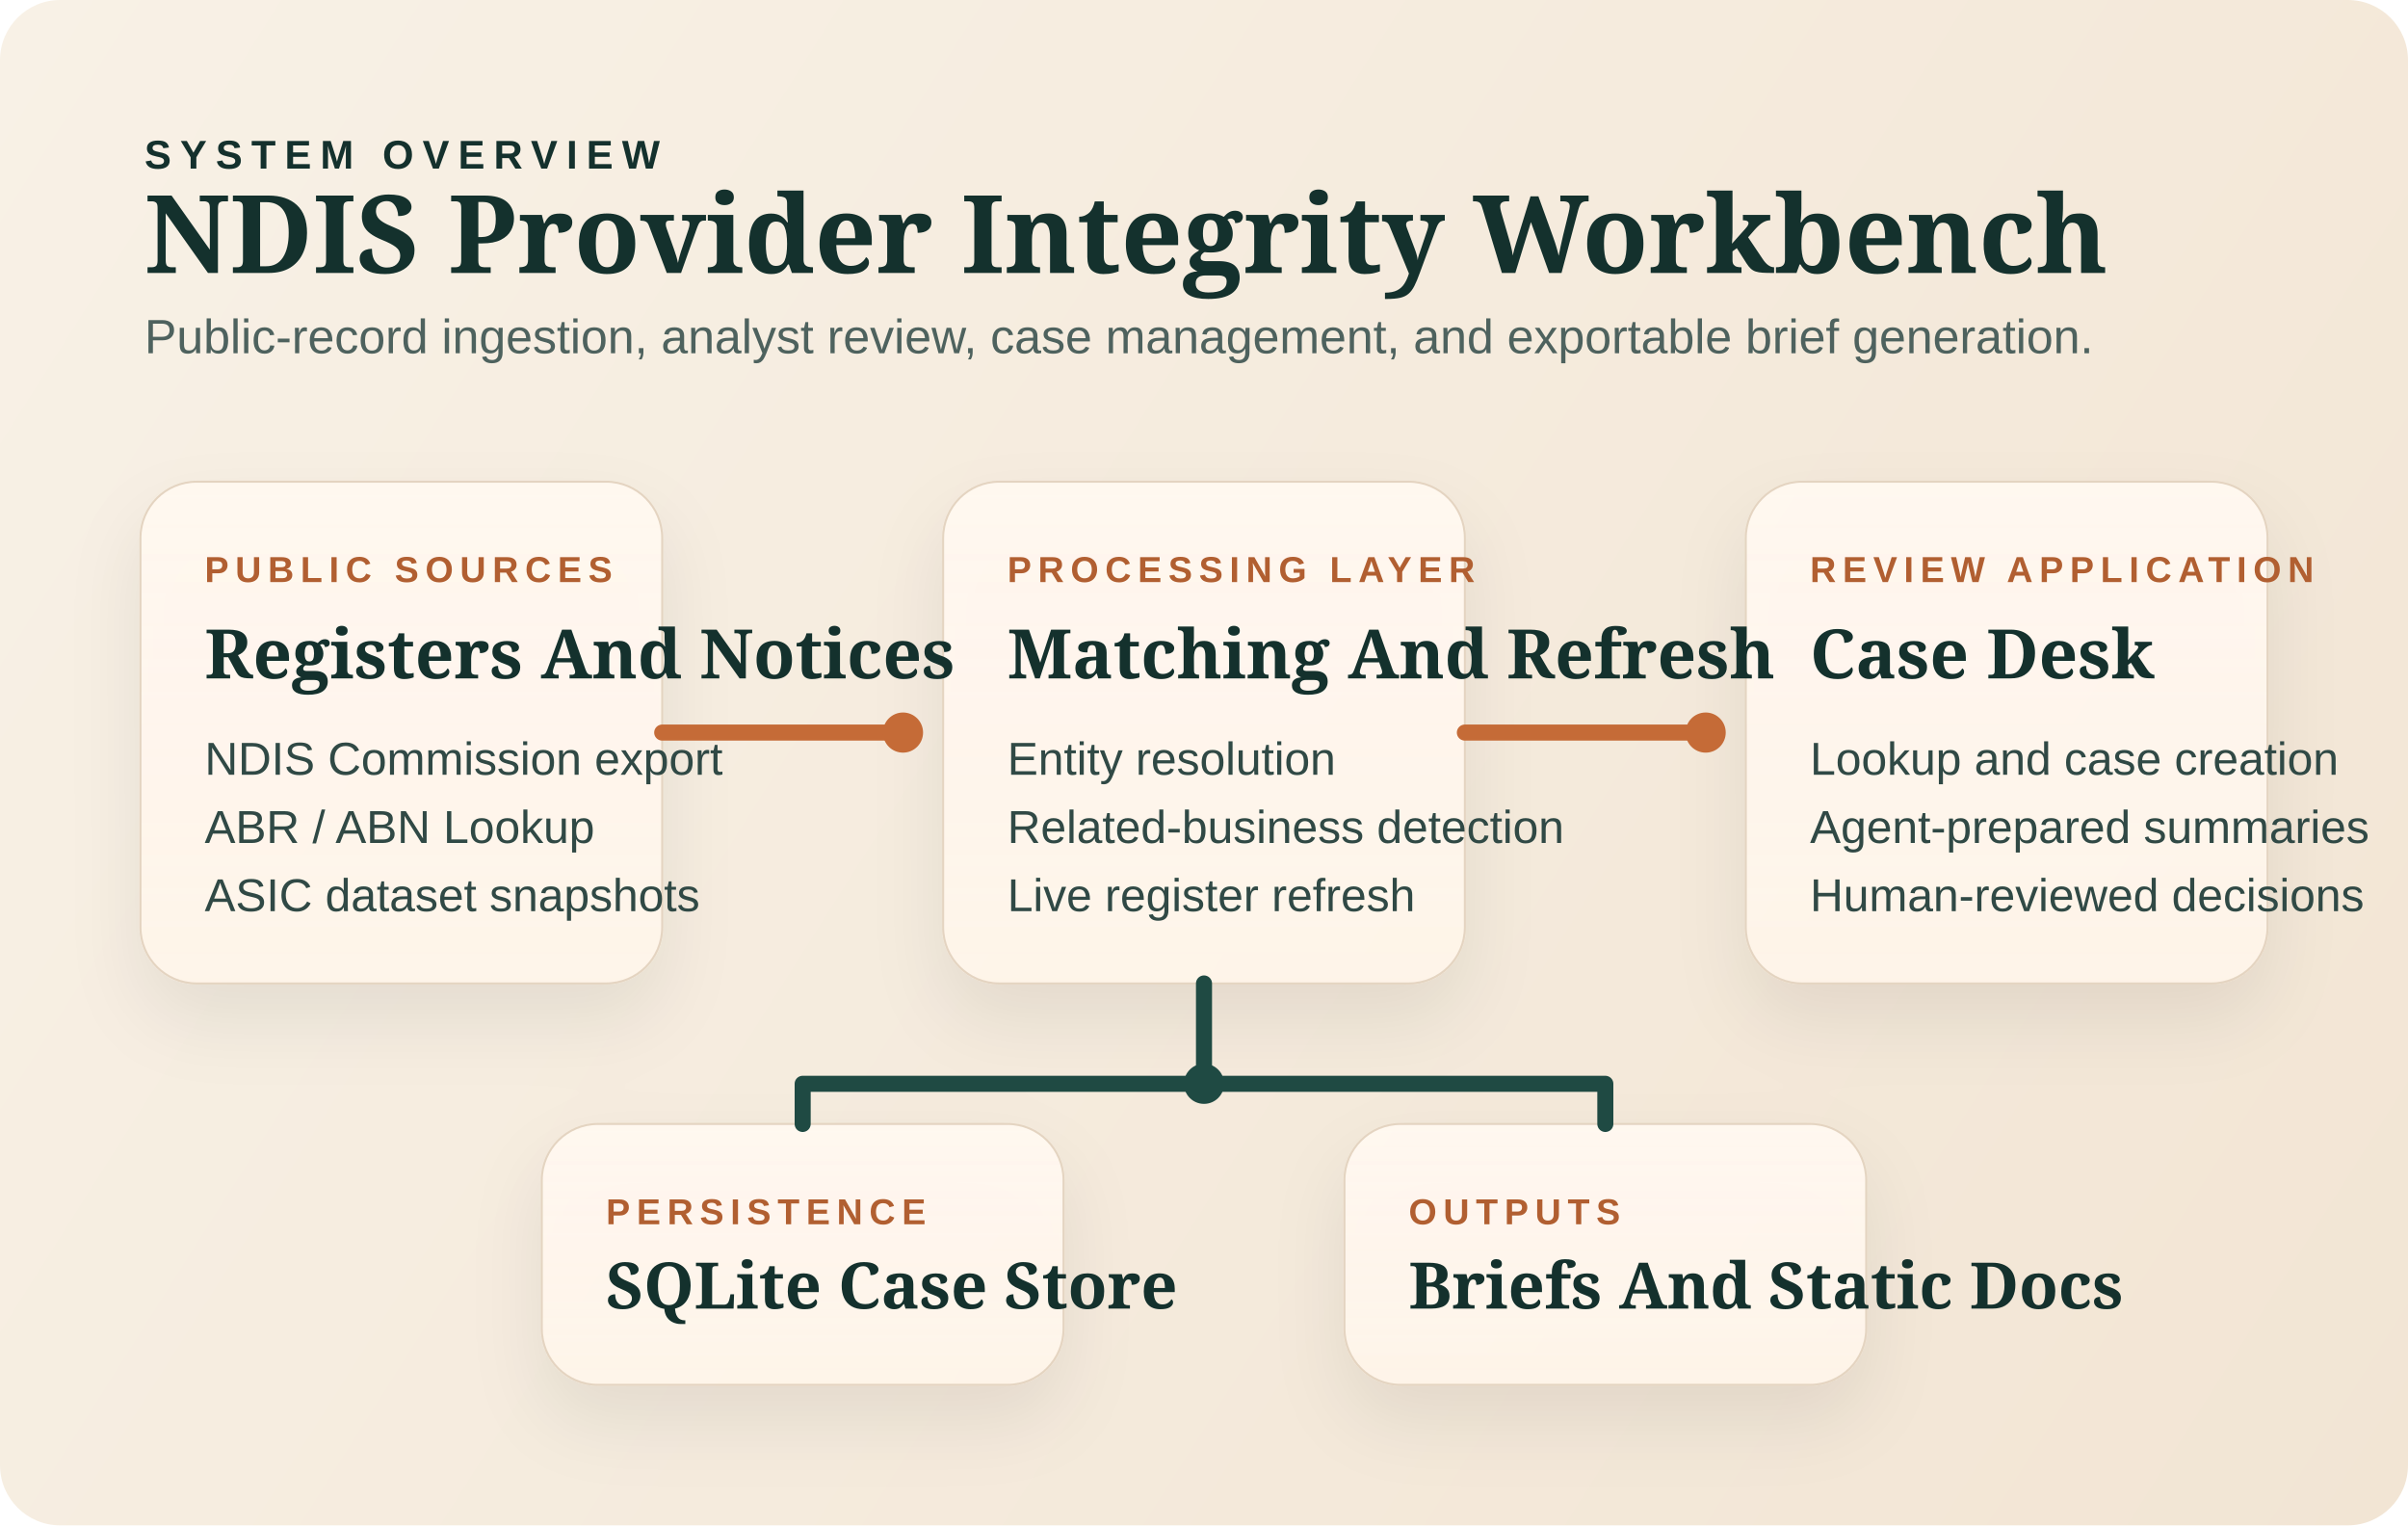
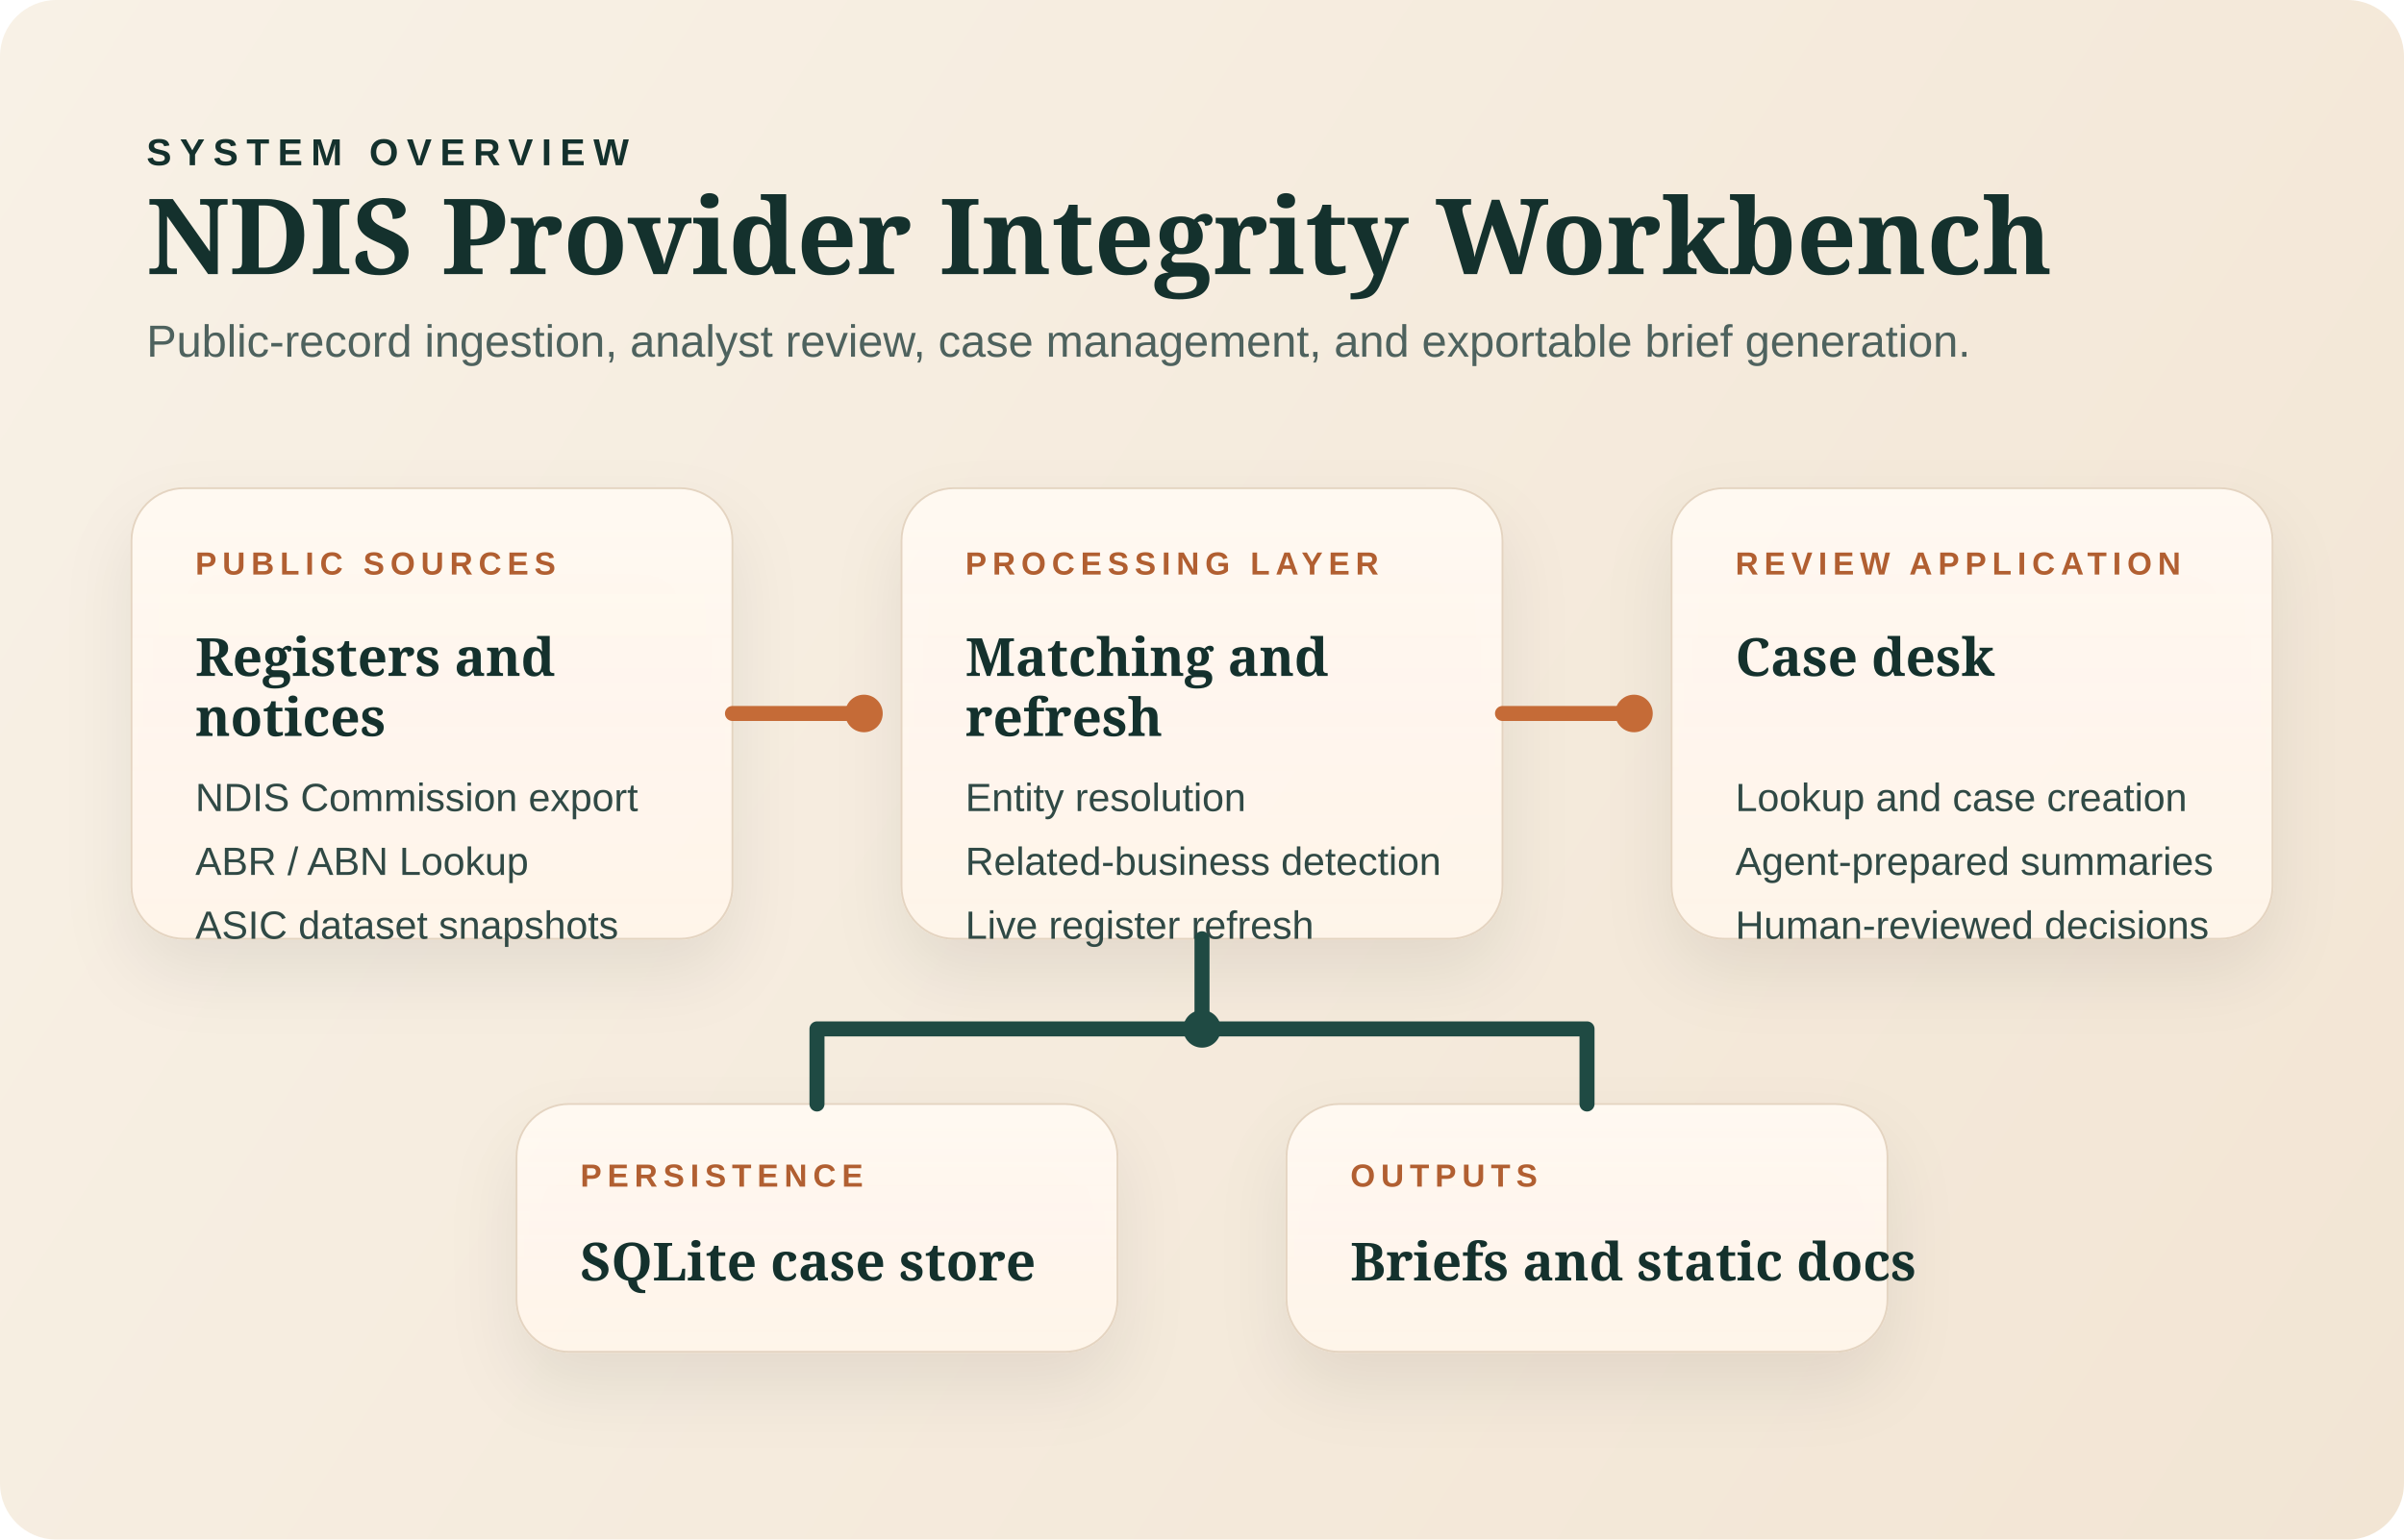
- <svg xmlns="http://www.w3.org/2000/svg" width="1200" height="760" viewBox="0 0 1200 760" fill="none">
+ <svg xmlns="http://www.w3.org/2000/svg" width="1280" height="820" viewBox="0 0 1280 820" fill="none">
  <defs>
-     <linearGradient id="bg" x1="0" y1="0" x2="1200" y2="760" gradientUnits="userSpaceOnUse">
+     <linearGradient id="bg" x1="0" y1="0" x2="1280" y2="820" gradientUnits="userSpaceOnUse">
      <stop stop-color="#F8F1E6" />
      <stop offset="1" stop-color="#F2E5D4" />
    </linearGradient>
    <linearGradient id="panel" x1="0" y1="0" x2="0" y2="1">
-       <stop stop-color="#FFF8F0" stop-opacity="0.98" />
-       <stop offset="1" stop-color="#FFF5EA" stop-opacity="0.92" />
+       <stop stop-color="#FFF9F2" stop-opacity="0.98" />
+       <stop offset="1" stop-color="#FFF5EA" stop-opacity="0.94" />
    </linearGradient>
-     <filter id="shadow" x="0" y="0" width="1400" height="860" filterUnits="userSpaceOnUse" color-interpolation-filters="sRGB">
-       <feDropShadow dx="0" dy="18" stdDeviation="18" flood-color="#14312d" flood-opacity="0.08" />
+     <filter id="shadow" x="0" y="0" width="1480" height="920" filterUnits="userSpaceOnUse" color-interpolation-filters="sRGB">
+       <feDropShadow dx="0" dy="18" stdDeviation="18" flood-color="#14312D" flood-opacity="0.08" />
    </filter>
  </defs>
-   <rect width="1200" height="760" rx="30" fill="url(#bg)" />
-   <text x="72" y="84" fill="#14312D" font-family="Segoe UI, Arial, sans-serif" font-size="20" font-weight="700" letter-spacing="0.22em">SYSTEM OVERVIEW</text>
-   <text x="72" y="136" fill="#14312D" font-family="Georgia, serif" font-size="54" font-weight="700">NDIS Provider Integrity Workbench</text>
-   <text x="72" y="176" fill="#4E625E" font-family="Segoe UI, Arial, sans-serif" font-size="24">Public-record ingestion, analyst review, case management, and exportable brief generation.</text>
+   <rect width="1280" height="820" rx="30" fill="url(#bg)" />
+   <text x="78" y="88" fill="#14312D" font-family="Segoe UI, Arial, sans-serif" font-size="20" font-weight="700" letter-spacing="0.22em">SYSTEM OVERVIEW</text>
+   <text x="78" y="146" fill="#14312D" font-family="Georgia, serif" font-size="56" font-weight="700">NDIS Provider Integrity Workbench</text>
+   <text x="78" y="190" fill="#4E625E" font-family="Segoe UI, Arial, sans-serif" font-size="24">Public-record ingestion, analyst review, case management, and exportable brief generation.</text>
  <g filter="url(#shadow)">
-     <rect x="70" y="240" width="260" height="250" rx="28" fill="url(#panel)" stroke="#E4D4C1" />
-     <rect x="470" y="240" width="260" height="250" rx="28" fill="url(#panel)" stroke="#E4D4C1" />
-     <rect x="870" y="240" width="260" height="250" rx="28" fill="url(#panel)" stroke="#E4D4C1" />
-     <rect x="270" y="560" width="260" height="130" rx="28" fill="url(#panel)" stroke="#E4D4C1" />
-     <rect x="670" y="560" width="260" height="130" rx="28" fill="url(#panel)" stroke="#E4D4C1" />
+     <rect x="70" y="260" width="320" height="240" rx="28" fill="url(#panel)" stroke="#E4D4C1" />
+     <rect x="480" y="260" width="320" height="240" rx="28" fill="url(#panel)" stroke="#E4D4C1" />
+     <rect x="890" y="260" width="320" height="240" rx="28" fill="url(#panel)" stroke="#E4D4C1" />
+     <rect x="275" y="588" width="320" height="132" rx="28" fill="url(#panel)" stroke="#E4D4C1" />
+     <rect x="685" y="588" width="320" height="132" rx="28" fill="url(#panel)" stroke="#E4D4C1" />
  </g>
-   <text x="102" y="290" fill="#B15F31" font-family="Segoe UI, Arial, sans-serif" font-size="18" font-weight="700" letter-spacing="0.18em">PUBLIC SOURCES</text>
-   <text x="102" y="338" fill="#14312D" font-family="Georgia, serif" font-size="34" font-weight="700">Registers And Notices</text>
-   <text x="102" y="386" fill="#304945" font-family="Segoe UI, Arial, sans-serif" font-size="23">NDIS Commission export</text>
-   <text x="102" y="420" fill="#304945" font-family="Segoe UI, Arial, sans-serif" font-size="23">ABR / ABN Lookup</text>
-   <text x="102" y="454" fill="#304945" font-family="Segoe UI, Arial, sans-serif" font-size="23">ASIC dataset snapshots</text>
-   <text x="502" y="290" fill="#B15F31" font-family="Segoe UI, Arial, sans-serif" font-size="18" font-weight="700" letter-spacing="0.18em">PROCESSING LAYER</text>
-   <text x="502" y="338" fill="#14312D" font-family="Georgia, serif" font-size="34" font-weight="700">Matching And Refresh</text>
-   <text x="502" y="386" fill="#304945" font-family="Segoe UI, Arial, sans-serif" font-size="23">Entity resolution</text>
-   <text x="502" y="420" fill="#304945" font-family="Segoe UI, Arial, sans-serif" font-size="23">Related-business detection</text>
-   <text x="502" y="454" fill="#304945" font-family="Segoe UI, Arial, sans-serif" font-size="23">Live register refresh</text>
-   <text x="902" y="290" fill="#B15F31" font-family="Segoe UI, Arial, sans-serif" font-size="18" font-weight="700" letter-spacing="0.18em">REVIEW APPLICATION</text>
-   <text x="902" y="338" fill="#14312D" font-family="Georgia, serif" font-size="34" font-weight="700">Case Desk</text>
-   <text x="902" y="386" fill="#304945" font-family="Segoe UI, Arial, sans-serif" font-size="23">Lookup and case creation</text>
-   <text x="902" y="420" fill="#304945" font-family="Segoe UI, Arial, sans-serif" font-size="23">Agent-prepared summaries</text>
-   <text x="902" y="454" fill="#304945" font-family="Segoe UI, Arial, sans-serif" font-size="23">Human-reviewed decisions</text>
-   <text x="302" y="610" fill="#B15F31" font-family="Segoe UI, Arial, sans-serif" font-size="18" font-weight="700" letter-spacing="0.18em">PERSISTENCE</text>
-   <text x="302" y="652" fill="#14312D" font-family="Georgia, serif" font-size="32" font-weight="700">SQLite Case Store</text>
-   <text x="702" y="610" fill="#B15F31" font-family="Segoe UI, Arial, sans-serif" font-size="18" font-weight="700" letter-spacing="0.18em">OUTPUTS</text>
-   <text x="702" y="652" fill="#14312D" font-family="Georgia, serif" font-size="32" font-weight="700">Briefs And Static Docs</text>
-   <path d="M330 365H450" stroke="#C56B37" stroke-width="8" stroke-linecap="round" />
-   <path d="M730 365H850" stroke="#C56B37" stroke-width="8" stroke-linecap="round" />
-   <path d="M600 490V540" stroke="#1F4A43" stroke-width="8" stroke-linecap="round" />
-   <path d="M600 540H400V560" stroke="#1F4A43" stroke-width="8" stroke-linecap="round" stroke-linejoin="round" />
-   <path d="M600 540H800V560" stroke="#1F4A43" stroke-width="8" stroke-linecap="round" stroke-linejoin="round" />
-   <circle cx="450" cy="365" r="10" fill="#C56B37" />
-   <circle cx="850" cy="365" r="10" fill="#C56B37" />
-   <circle cx="600" cy="540" r="10" fill="#1F4A43" />
+   <g fill="#B15F31" font-family="Segoe UI, Arial, sans-serif" font-size="17" font-weight="700" letter-spacing="0.18em">
+     <text x="104" y="306">PUBLIC SOURCES</text>
+     <text x="514" y="306">PROCESSING LAYER</text>
+     <text x="924" y="306">REVIEW APPLICATION</text>
+     <text x="309" y="632">PERSISTENCE</text>
+     <text x="719" y="632">OUTPUTS</text>
+   </g>
+   <g fill="#14312D" font-family="Georgia, serif" font-weight="700">
+     <text x="104" y="360" font-size="28">
+       <tspan x="104" dy="0">Registers and</tspan>
+       <tspan x="104" dy="32">notices</tspan>
+     </text>
+     <text x="514" y="360" font-size="28">
+       <tspan x="514" dy="0">Matching and</tspan>
+       <tspan x="514" dy="32">refresh</tspan>
+     </text>
+     <text x="924" y="360" font-size="28">
+       <tspan x="924" dy="0">Case desk</tspan>
+     </text>
+     <text x="309" y="682" font-size="28">SQLite case store</text>
+     <text x="719" y="682" font-size="28">Briefs and static docs</text>
+   </g>
+   <g fill="#304945" font-family="Segoe UI, Arial, sans-serif" font-size="21">
+     <text x="104" y="432">
+       <tspan x="104" dy="0">NDIS Commission export</tspan>
+       <tspan x="104" dy="34">ABR / ABN Lookup</tspan>
+       <tspan x="104" dy="34">ASIC dataset snapshots</tspan>
+     </text>
+     <text x="514" y="432">
+       <tspan x="514" dy="0">Entity resolution</tspan>
+       <tspan x="514" dy="34">Related-business detection</tspan>
+       <tspan x="514" dy="34">Live register refresh</tspan>
+     </text>
+     <text x="924" y="432">
+       <tspan x="924" dy="0">Lookup and case creation</tspan>
+       <tspan x="924" dy="34">Agent-prepared summaries</tspan>
+       <tspan x="924" dy="34">Human-reviewed decisions</tspan>
+     </text>
+   </g>
+   <path d="M390 380H460" stroke="#C56B37" stroke-width="8" stroke-linecap="round" />
+   <path d="M800 380H870" stroke="#C56B37" stroke-width="8" stroke-linecap="round" />
+   <circle cx="460" cy="380" r="10" fill="#C56B37" />
+   <circle cx="870" cy="380" r="10" fill="#C56B37" />
+   <path d="M640 500V548" stroke="#1F4A43" stroke-width="8" stroke-linecap="round" />
+   <path d="M640 548H435V588" stroke="#1F4A43" stroke-width="8" stroke-linecap="round" stroke-linejoin="round" />
+   <path d="M640 548H845V588" stroke="#1F4A43" stroke-width="8" stroke-linecap="round" stroke-linejoin="round" />
+   <circle cx="640" cy="548" r="10" fill="#1F4A43" />
</svg>
